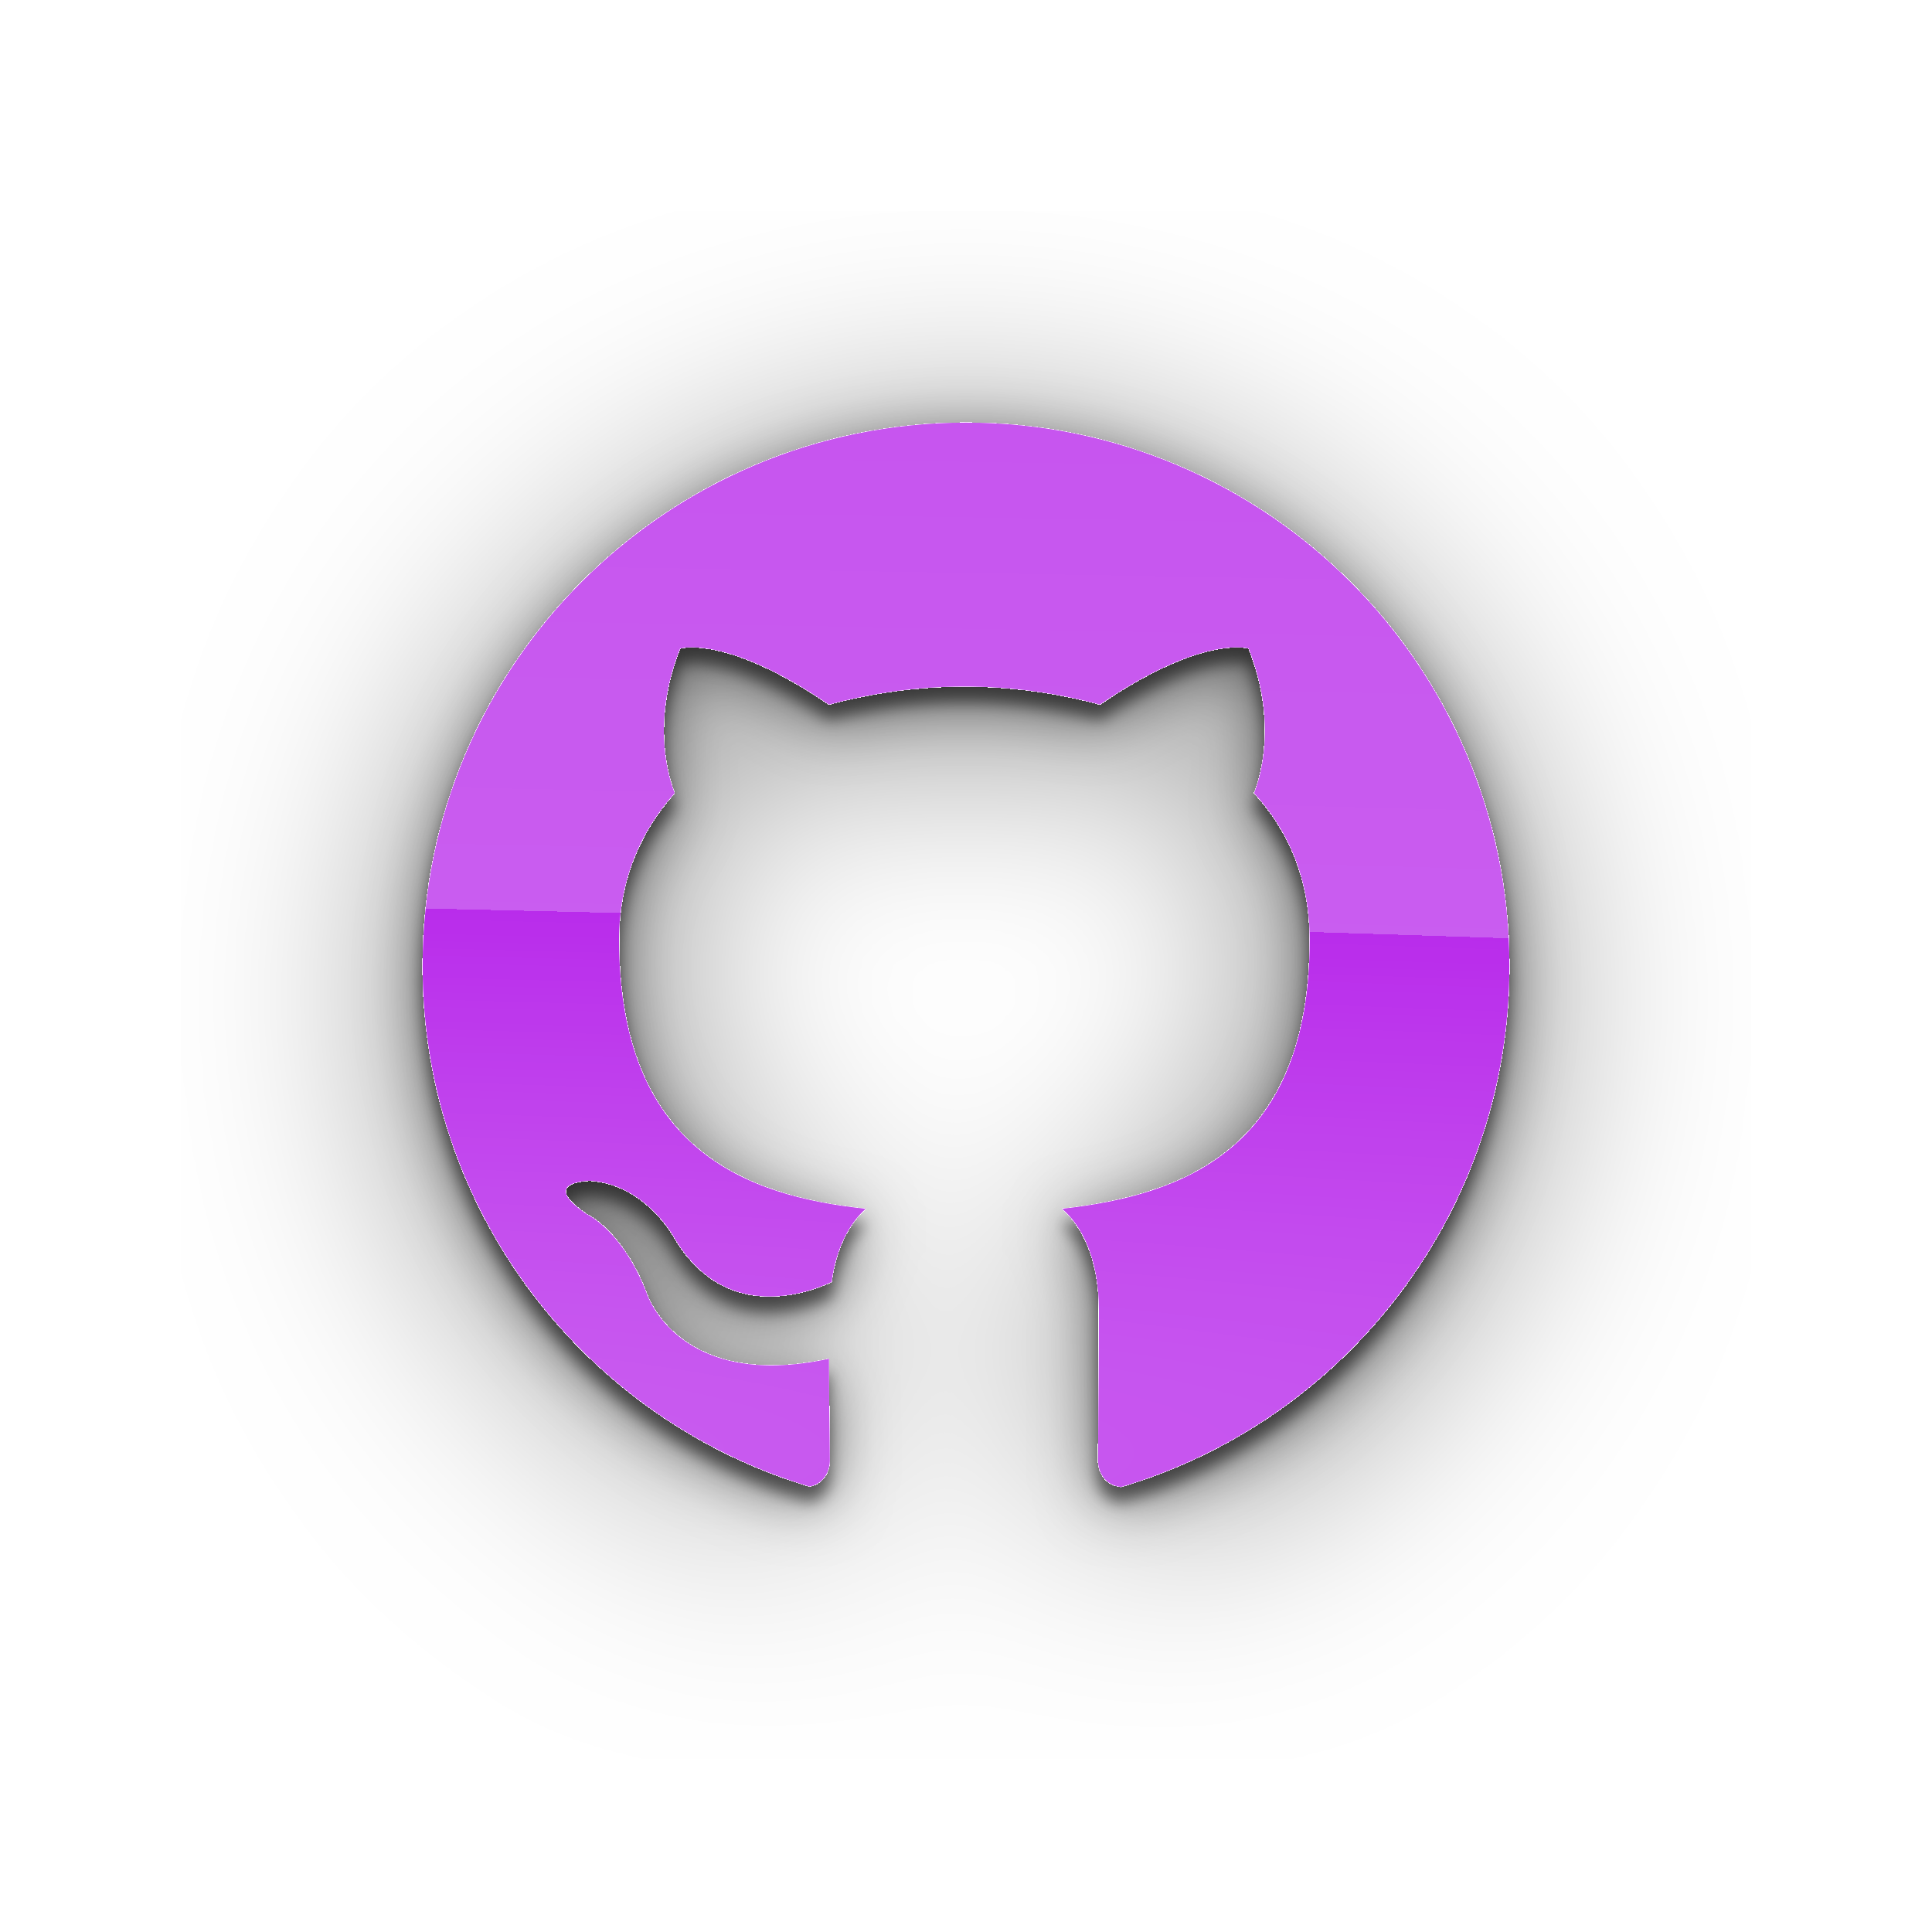
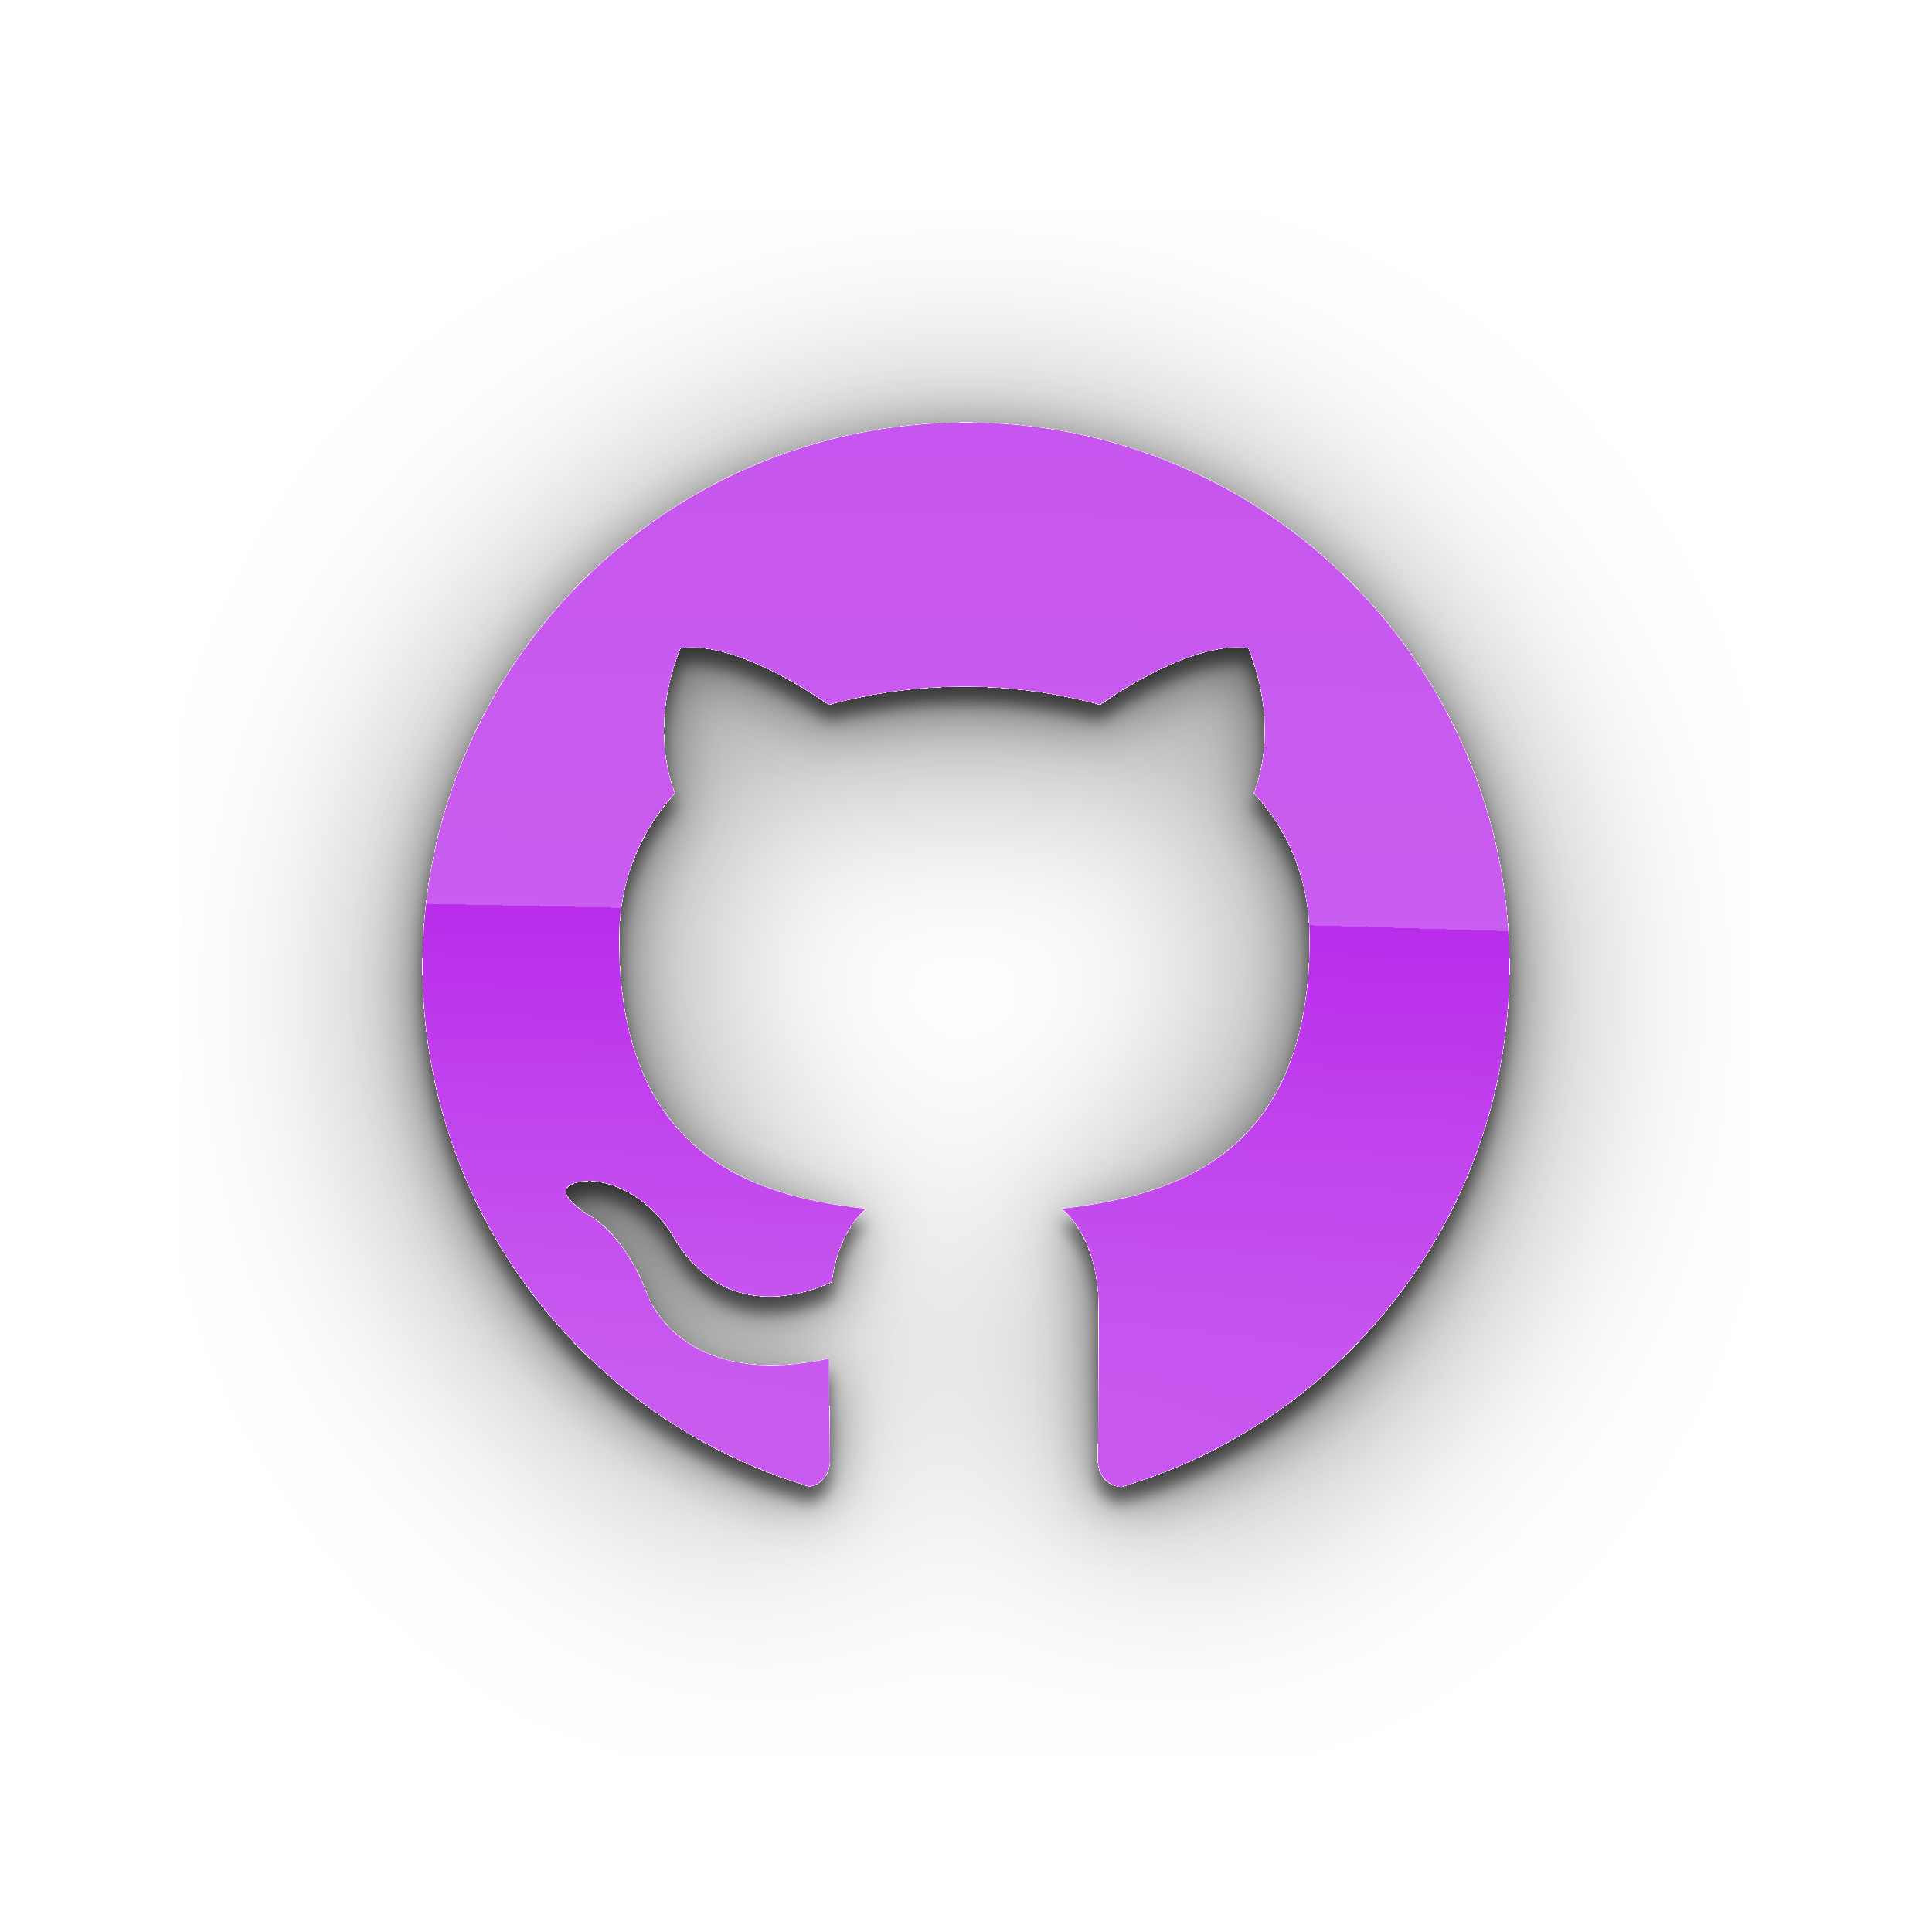
<svg xmlns="http://www.w3.org/2000/svg" width="128" height="128" viewBox="0 0 128 128" fill="none">
-   <g filter="url(#filter0_ddd_3207_1372)">
+   <g filter="url(#filter0_ddd_1775_1147)">
    <path d="M74.267 98.515C89.147 94.095 100 80.315 100 64C100 44.118 83.882 28 64 28C44.118 28 28 44.118 28 64C28 80.28 38.806 94.036 53.637 98.486C54.601 98.287 54.979 97.455 54.979 96.727C54.979 96.437 54.972 95.903 54.962 95.205C54.945 93.886 54.92 91.979 54.92 90.021C44.935 92.177 42.856 85.711 42.856 85.711C41.252 81.52 38.874 80.443 38.874 80.443C35.606 78.228 39.112 78.228 39.112 78.228C42.737 78.468 44.639 81.94 44.639 81.94C47.848 87.447 53.018 85.891 55.098 84.933C55.395 82.598 56.346 80.982 57.356 80.084C49.393 79.246 41.014 76.133 41.014 62.243C41.014 58.292 42.44 55.059 44.698 52.545C44.342 51.648 43.094 47.935 45.055 42.967C45.055 42.967 48.086 42.008 54.919 46.678C57.845 45.887 60.862 45.484 63.893 45.481C66.923 45.481 70.013 45.9 72.866 46.678C79.7 42.008 82.73 42.967 82.73 42.967C84.692 47.935 83.443 51.648 83.087 52.545C85.405 55.059 86.771 58.292 86.771 62.243C86.771 76.133 78.393 79.185 70.37 80.084C71.678 81.221 72.806 83.376 72.806 86.789C72.806 90.028 72.78 92.84 72.762 94.707C72.754 95.635 72.747 96.329 72.747 96.726C72.747 97.498 73.171 98.386 74.267 98.515Z" fill="#B92CEB" />
-     <path d="M74.267 98.515C89.147 94.095 100 80.315 100 64C100 44.118 83.882 28 64 28C44.118 28 28 44.118 28 64C28 80.28 38.806 94.036 53.637 98.486C54.601 98.287 54.979 97.455 54.979 96.727C54.979 96.437 54.972 95.903 54.962 95.205C54.945 93.886 54.92 91.979 54.92 90.021C44.935 92.177 42.856 85.711 42.856 85.711C41.252 81.52 38.874 80.443 38.874 80.443C35.606 78.228 39.112 78.228 39.112 78.228C42.737 78.468 44.639 81.94 44.639 81.94C47.848 87.447 53.018 85.891 55.098 84.933C55.395 82.598 56.346 80.982 57.356 80.084C49.393 79.246 41.014 76.133 41.014 62.243C41.014 58.292 42.44 55.059 44.698 52.545C44.342 51.648 43.094 47.935 45.055 42.967C45.055 42.967 48.086 42.008 54.919 46.678C57.845 45.887 60.862 45.484 63.893 45.481C66.923 45.481 70.013 45.9 72.866 46.678C79.7 42.008 82.73 42.967 82.73 42.967C84.692 47.935 83.443 51.648 83.087 52.545C85.405 55.059 86.771 58.292 86.771 62.243C86.771 76.133 78.393 79.185 70.37 80.084C71.678 81.221 72.806 83.376 72.806 86.789C72.806 90.028 72.78 92.84 72.762 94.707C72.754 95.635 72.747 96.329 72.747 96.726C72.747 97.498 73.171 98.386 74.267 98.515Z" fill="url(#paint0_radial_3207_1372)" />
+     <path d="M74.267 98.515C89.147 94.095 100 80.315 100 64C100 44.118 83.882 28 64 28C44.118 28 28 44.118 28 64C28 80.28 38.806 94.036 53.637 98.486C54.601 98.287 54.979 97.455 54.979 96.727C54.979 96.437 54.972 95.903 54.962 95.205C54.945 93.886 54.92 91.979 54.92 90.021C44.935 92.177 42.856 85.711 42.856 85.711C41.252 81.52 38.874 80.443 38.874 80.443C35.606 78.228 39.112 78.228 39.112 78.228C42.737 78.468 44.639 81.94 44.639 81.94C47.848 87.447 53.018 85.891 55.098 84.933C55.395 82.598 56.346 80.982 57.356 80.084C49.393 79.246 41.014 76.133 41.014 62.243C41.014 58.292 42.44 55.059 44.698 52.545C44.342 51.648 43.094 47.935 45.055 42.967C45.055 42.967 48.086 42.008 54.919 46.678C57.845 45.887 60.862 45.484 63.893 45.481C66.923 45.481 70.013 45.9 72.866 46.678C79.7 42.008 82.73 42.967 82.73 42.967C84.692 47.935 83.443 51.648 83.087 52.545C85.405 55.059 86.771 58.292 86.771 62.243C86.771 76.133 78.393 79.185 70.37 80.084C71.678 81.221 72.806 83.376 72.806 86.789C72.806 90.028 72.78 92.84 72.762 94.707C72.754 95.635 72.747 96.329 72.747 96.726C72.747 97.498 73.171 98.386 74.267 98.515Z" fill="url(#paint0_radial_1775_1147)" />
  </g>
  <defs>
-     <filter id="filter0_ddd_3207_1372" x="12" y="14" width="104" height="102.516" filterUnits="userSpaceOnUse" color-interpolation-filters="sRGB">
+     <filter id="filter0_ddd_1775_1147" x="12" y="14" width="104" height="102.515" filterUnits="userSpaceOnUse" color-interpolation-filters="sRGB">
      <feFlood flood-opacity="0" result="BackgroundImageFix" />
      <feColorMatrix in="SourceAlpha" type="matrix" values="0 0 0 0 0 0 0 0 0 0 0 0 0 0 0 0 0 0 127 0" result="hardAlpha" />
      <feOffset dy="1" />
      <feGaussianBlur stdDeviation="2" />
      <feComposite in2="hardAlpha" operator="out" />
      <feColorMatrix type="matrix" values="0 0 0 0 0 0 0 0 0 0 0 0 0 0 0 0 0 0 0.5 0" />
-       <feBlend mode="normal" in2="BackgroundImageFix" result="effect1_dropShadow_3207_1372" />
+       <feBlend mode="normal" in2="BackgroundImageFix" result="effect1_dropShadow_1775_1147" />
      <feColorMatrix in="SourceAlpha" type="matrix" values="0 0 0 0 0 0 0 0 0 0 0 0 0 0 0 0 0 0 127 0" result="hardAlpha" />
      <feOffset dy="2" />
      <feGaussianBlur stdDeviation="8" />
      <feComposite in2="hardAlpha" operator="out" />
      <feColorMatrix type="matrix" values="0 0 0 0 0 0 0 0 0 0 0 0 0 0 0 0 0 0 0.5 0" />
-       <feBlend mode="normal" in2="effect1_dropShadow_3207_1372" result="effect2_dropShadow_3207_1372" />
+       <feBlend mode="normal" in2="effect1_dropShadow_1775_1147" result="effect2_dropShadow_1775_1147" />
      <feColorMatrix in="SourceAlpha" type="matrix" values="0 0 0 0 0 0 0 0 0 0 0 0 0 0 0 0 0 0 127 0" result="hardAlpha" />
      <feOffset dy="1" />
      <feGaussianBlur stdDeviation="0.5" />
      <feComposite in2="hardAlpha" operator="out" />
      <feColorMatrix type="matrix" values="0 0 0 0 0 0 0 0 0 0 0 0 0 0 0 0 0 0 0.5 0" />
-       <feBlend mode="normal" in2="effect2_dropShadow_3207_1372" result="effect3_dropShadow_3207_1372" />
-       <feBlend mode="normal" in="SourceGraphic" in2="effect3_dropShadow_3207_1372" result="shape" />
+       <feBlend mode="normal" in2="effect2_dropShadow_1775_1147" result="effect3_dropShadow_1775_1147" />
+       <feBlend mode="normal" in="SourceGraphic" in2="effect3_dropShadow_1775_1147" result="shape" />
    </filter>
-     <radialGradient id="paint0_radial_3207_1372" cx="0" cy="0" r="1" gradientUnits="userSpaceOnUse" gradientTransform="translate(-156 96) rotate(90) scale(73.9998 1134.01)">
+     <radialGradient id="paint0_radial_1775_1147" cx="0" cy="0" r="1" gradientUnits="userSpaceOnUse" gradientTransform="translate(-141 96) rotate(90) scale(74 1134.02)">
      <stop stop-color="white" stop-opacity="0.33" />
      <stop offset="0.51" stop-color="white" stop-opacity="0" />
      <stop offset="0.51" stop-color="white" stop-opacity="0.23" />
      <stop offset="1" stop-color="white" stop-opacity="0.19" />
    </radialGradient>
  </defs>
</svg>
